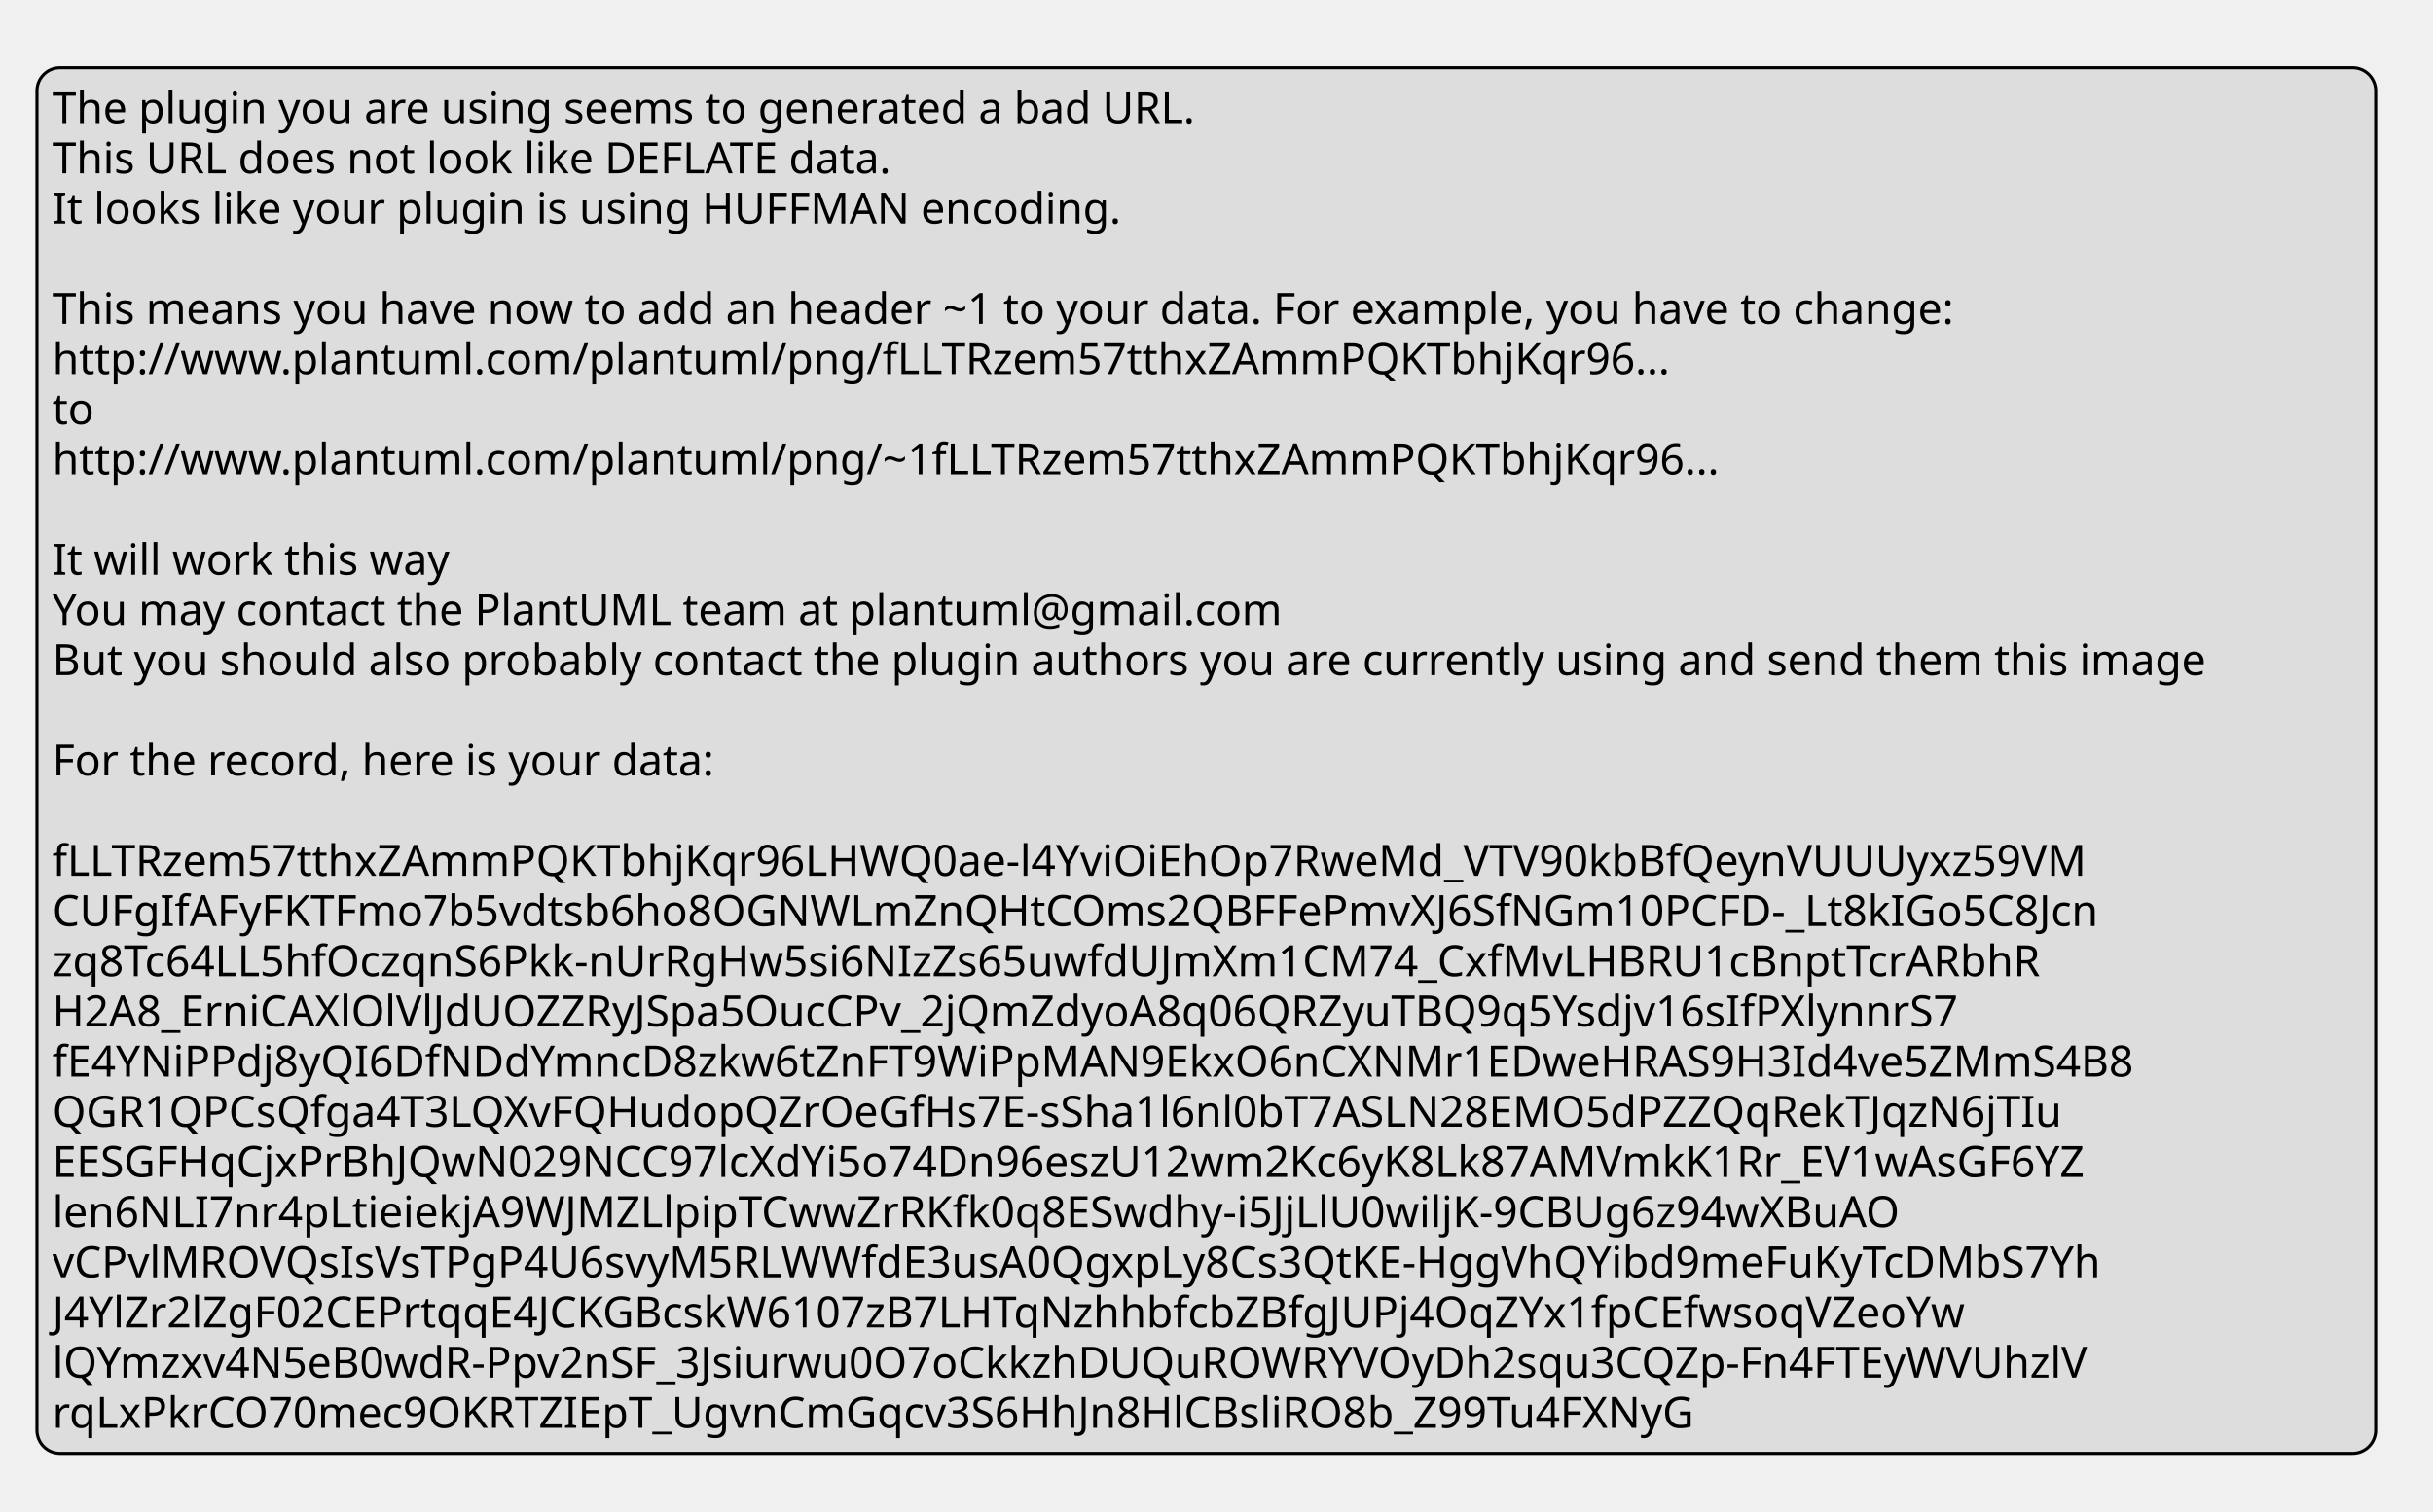
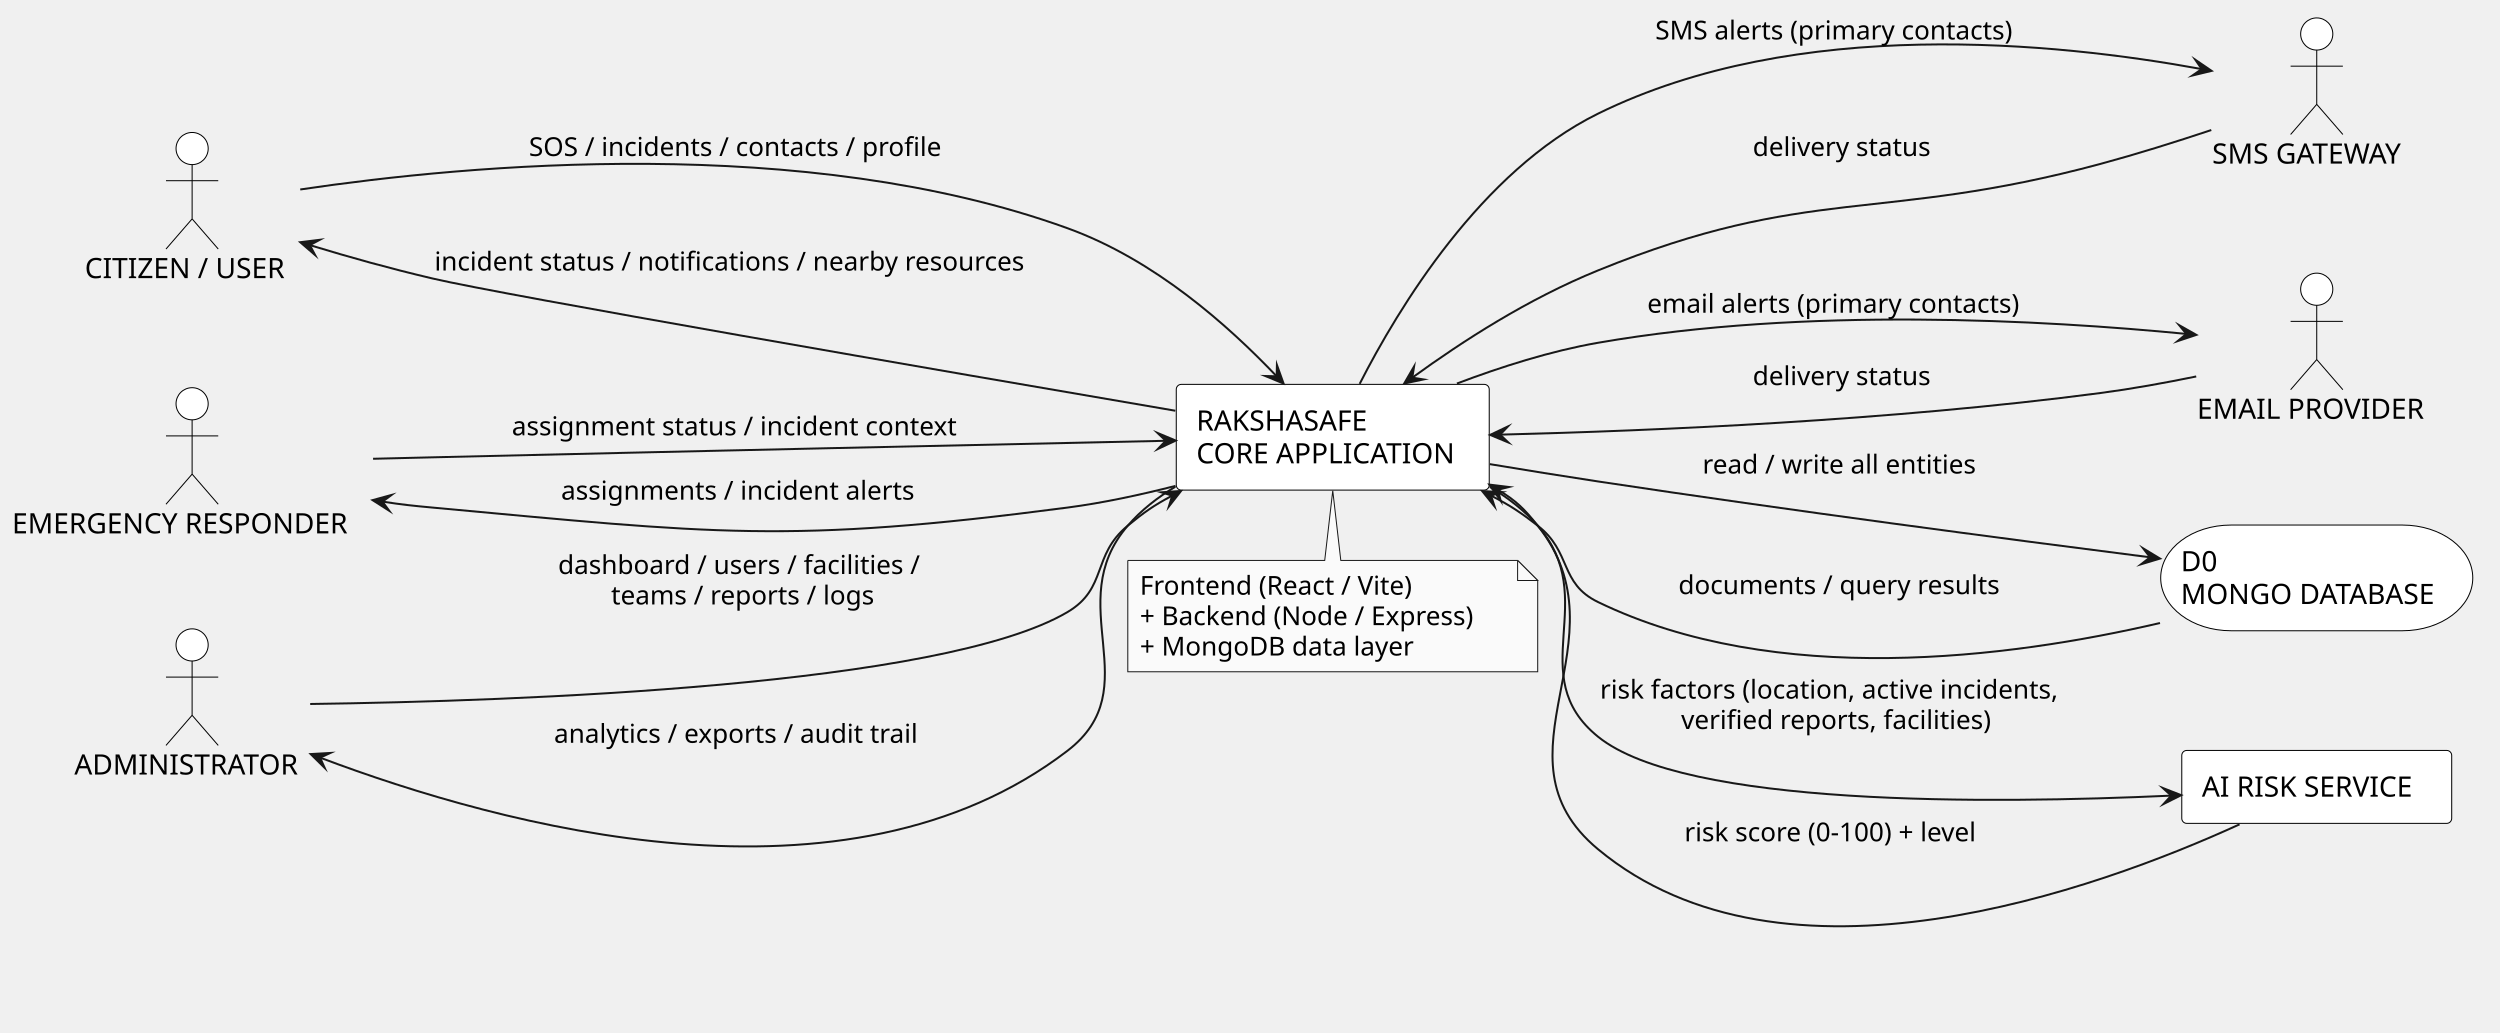
- <svg xmlns="http://www.w3.org/2000/svg" version="1.1" data-diagram-type="CLASS" style="width:790px;height:491px;background:#FFFFFF;" width="790px" height="491px" viewBox="0 0 790 491" zoomAndPan="magnify" preserveAspectRatio="none" contentStyleType="text/css">
+ <svg xmlns="http://www.w3.org/2000/svg" version="1.1" data-diagram-type="DESCRIPTION" style="width:1244px;height:514px;background:#FFFFFF;" width="1244px" height="514px" viewBox="0 0 1244 514" zoomAndPan="magnify" preserveAspectRatio="none" contentStyleType="text/css">
  <defs />
  <g font-family="sans-serif" lengthAdjust="spacing">
-     <g class="legend" data-source-line="1">
-       <rect x="12" y="22" width="759.376" height="450.016" fill="#DDD" style="stroke:#000;stroke-width:1;" rx="7.5" ry="7.5" />
-       <text x="17" y="39.995" fill="#000" font-size="14" textLength="399.301">The plugin you are using seems to generated a bad URL.</text>
-       <text x="17" y="56.292" fill="#000" font-size="14" textLength="295.887">This URL does not look like DEFLATE data.</text>
-       <text x="17" y="72.589" fill="#000" font-size="14" textLength="367.664">It looks like your plugin is using HUFFMAN encoding.</text>
-       <text x="17" y="88.886" fill="#000" font-size="14"> </text>
-       <text x="17" y="105.183" fill="#000" font-size="14" textLength="671.706">This means you have now to add an header ~1 to your data. For example, you have to change:</text>
-       <text x="17" y="121.479" fill="#000" font-size="14" textLength="555.707">http://www.plantuml.com/plantuml/png/fLLTRzem57tthxZAmmPQKTbhjKqr96...</text>
-       <text x="17" y="137.776" fill="#000" font-size="14" textLength="14.055">to</text>
-       <text x="17" y="154.073" fill="#000" font-size="14" textLength="576.345">http://www.plantuml.com/plantuml/png/~1fLLTRzem57tthxZAmmPQKTbhjKqr96...</text>
-       <text x="17" y="170.37" fill="#000" font-size="14"> </text>
-       <text x="17" y="186.667" fill="#000" font-size="14" textLength="138.277">It will work this way</text>
-       <text x="17" y="202.964" fill="#000" font-size="14" textLength="428.148">You may contact the PlantUML team at plantuml@gmail.com</text>
-       <text x="17" y="219.261" fill="#000" font-size="14" textLength="749.376">But you should also probably contact the plugin authors you are currently using and send them this image</text>
-       <text x="17" y="235.558" fill="#000" font-size="14"> </text>
-       <text x="17" y="251.854" fill="#000" font-size="14" textLength="232.545">For the record, here is your data:</text>
-       <text x="17" y="268.151" fill="#000" font-size="14"> </text>
-       <text x="17" y="284.448" fill="#000" font-size="14" textLength="705.893">fLLTRzem57tthxZAmmPQKTbhjKqr96LHWQ0ae-l4YviOiEhOp7RweMd_VTV90kbBfQeynVUUUyxz59VM</text>
-       <text x="17" y="300.745" fill="#000" font-size="14" textLength="708.688">CUFgIfAFyFKTFmo7b5vdtsb6ho8OGNWLmZnQHtCOms2QBFFePmvXJ6SfNGm10PCFD-_Lt8kIGo5C8Jcn</text>
-       <text x="17" y="317.042" fill="#000" font-size="14" textLength="690.43">zq8Tc64LL5hfOczqnS6Pkk-nUrRgHw5si6NIzZs65uwfdUJmXm1CM74_CxfMvLHBRU1cBnptTcrARbhR</text>
-       <text x="17" y="333.339" fill="#000" font-size="14" textLength="669.368">H2A8_ErniCAXlOlVlJdUOZZRyJSpa5OucCPv_2jQmZdyoA8q06QRZyuTBQ9q5Ysdjv16sIfPXlynnrS7</text>
-       <text x="17" y="349.636" fill="#000" font-size="14" textLength="718.888">fE4YNiPPdj8yQI6DfNDdYmncD8zkw6tZnFT9WiPpMAN9EkxO6nCXNMr1EDweHRAS9H3Id4ve5ZMmS4B8</text>
-       <text x="17" y="365.933" fill="#000" font-size="14" textLength="696.083">QGR1QPCsQfga4T3LQXvFQHudopQZrOeGfHs7E-sSha1l6nl0bT7ASLN28EMO5dPZZQqRekTJqzN6jTIu</text>
-       <text x="17" y="382.229" fill="#000" font-size="14" textLength="712.756">EESGFHqCjxPrBhJQwN029NCC97lcXdYi5o74Dn96eszU12wm2Kc6yK8Lk87AMVmkK1Rr_EV1wAsGF6YZ</text>
-       <text x="17" y="398.526" fill="#000" font-size="14" textLength="641.901">len6NLI7nr4pLtieiekjA9WJMZLlpipTCwwZrRKfk0q8ESwdhy-i5JjLlU0wiljK-9CBUg6z94wXBuAO</text>
-       <text x="17" y="414.823" fill="#000" font-size="14" textLength="710.739">vCPvlMROVQsIsVsTPgP4U6svyM5RLWWfdE3usA0QgxpLy8Cs3QtKE-HggVhQYibd9meFuKyTcDMbS7Yh</text>
-       <text x="17" y="431.12" fill="#000" font-size="14" textLength="669.279">J4YlZr2lZgF02CEPrtqqE4JCKGBcskW6107zB7LHTqNzhhbfcbZBfgJUPj4OqZYx1fpCEfwsoqVZeoYw</text>
-       <text x="17" y="447.417" fill="#000" font-size="14" textLength="710.104">lQYmzxv4N5eB0wdR-Ppv2nSF_3Jsiurwu0O7oCkkzhDUQuROWRYVOyDh2squ3CQZp-Fn4FTEyWVUhzlV</text>
-       <text x="17" y="463.714" fill="#000" font-size="14" textLength="574.813">rqLxPkrCO70mec9OKRTZIEpT_UgvnCmGqcv3S6HhJn8HlCBsliRO8b_Z99Tu4FXNyG</text>
+     <g class="entity" data-qualified-name="USER" id="ent0001" data-source-line="21">
+       <ellipse cx="95.599" cy="73.916" rx="8" ry="8" fill="#FFF" style="stroke:#000;stroke-width:0.5;" />
+       <path d="M95.599,81.916 L95.599,108.916 M82.599,89.916 L108.599,89.916 M95.599,108.916 L82.599,123.916 M95.599,108.916 L108.599,123.916" style="stroke:#000;stroke-width:0.5;" fill="none" />
+       <text x="42.19" y="138.411" fill="#000" font-size="14" textLength="106.818">CITIZEN / USER</text>
+     </g>
+     <g class="entity" data-qualified-name="RESPONDER" id="ent0002" data-source-line="22">
+       <ellipse cx="95.595" cy="200.916" rx="8" ry="8" fill="#FFF" style="stroke:#000;stroke-width:0.5;" />
+       <path d="M95.595,208.916 L95.595,235.916 M82.595,216.916 L108.595,216.916 M95.595,235.916 L82.595,250.916 M95.595,235.916 L108.595,250.916" style="stroke:#000;stroke-width:0.5;" fill="none" />
+       <text x="6" y="265.411" fill="#000" font-size="14" textLength="179.19">EMERGENCY RESPONDER</text>
+     </g>
+     <g class="entity" data-qualified-name="ADMIN" id="ent0003" data-source-line="23">
+       <ellipse cx="95.594" cy="320.916" rx="8" ry="8" fill="#FFF" style="stroke:#000;stroke-width:0.5;" />
+       <path d="M95.594,328.916 L95.594,355.916 M82.594,336.916 L108.594,336.916 M95.594,355.916 L82.594,370.916 M95.594,355.916 L108.594,370.916" style="stroke:#000;stroke-width:0.5;" fill="none" />
+       <text x="36.99" y="385.411" fill="#000" font-size="14" textLength="117.209">ADMINISTRATOR</text>
+     </g>
+     <g class="entity" data-qualified-name="SMS" id="ent0004" data-source-line="24">
+       <ellipse cx="1152.809" cy="16.916" rx="8" ry="8" fill="#FFF" style="stroke:#000;stroke-width:0.5;" />
+       <path d="M1152.809,24.916 L1152.809,51.916 M1139.809,32.916 L1165.809,32.916 M1152.809,51.916 L1139.809,66.916 M1152.809,51.916 L1165.809,66.916" style="stroke:#000;stroke-width:0.5;" fill="none" />
+       <text x="1100.76" y="81.411" fill="#000" font-size="14" textLength="104.098">SMS GATEWAY</text>
+     </g>
+     <g class="entity" data-qualified-name="EMAIL" id="ent0005" data-source-line="25">
+       <ellipse cx="1152.805" cy="143.916" rx="8" ry="8" fill="#FFF" style="stroke:#000;stroke-width:0.5;" />
+       <path d="M1152.805,151.916 L1152.805,178.916 M1139.805,159.916 L1165.805,159.916 M1152.805,178.916 L1139.805,193.916 M1152.805,178.916 L1165.805,193.916" style="stroke:#000;stroke-width:0.5;" fill="none" />
+       <text x="1093.24" y="208.411" fill="#000" font-size="14" textLength="119.13">EMAIL PROVIDER</text>
+     </g>
+     <g class="entity" data-qualified-name="DB" id="ent0006" data-source-line="27">
+       <rect x="1075.16" y="261.266" width="155.29" height="52.594" fill="#FFF" style="stroke:#000;stroke-width:0.5;" rx="35" ry="35" />
+       <text x="1085.16" y="284.261" fill="#000" font-size="14" textLength="19.688">D0</text>
+       <text x="1085.16" y="300.558" fill="#000" font-size="14" textLength="135.29">MONGO DATABASE</text>
+     </g>
+     <g class="entity" data-qualified-name="APP" id="ent0007" data-source-line="29">
+       <rect x="585.31" y="191.266" width="155.734" height="52.594" fill="#FFF" style="stroke:#000;stroke-width:0.5;" rx="2.5" ry="2.5" />
+       <text x="595.31" y="214.261" fill="#000" font-size="14" textLength="92.839">RAKSHASAFE</text>
+       <text x="595.31" y="230.558" fill="#000" font-size="14" textLength="135.734">CORE APPLICATION</text>
+     </g>
+     <g class="entity" data-qualified-name="GMN8" id="ent0009" data-source-line="32">
+       <path d="M561.19,278.866 L561.19,334.264 A0,0 0 0 0 561.19,334.264 L765.161,334.264 A0,0 0 0 0 765.161,334.264 L765.161,288.866 L755.161,278.866 L667.18,278.866 L663.18,244.186 L659.18,278.866 L561.19,278.866 A0,0 0 0 0 561.19,278.866" style="stroke:#181818;stroke-width:0.5;" fill="#FAFAFA" />
+       <path d="M755.161,278.866 L755.161,288.866 L765.161,288.866 L755.161,278.866" style="stroke:#181818;stroke-width:0.5;" fill="#FAFAFA" />
+       <text x="567.19" y="295.933" fill="#000" font-size="13" textLength="148.364">Frontend (React / Vite)</text>
+       <text x="567.19" y="311.066" fill="#000" font-size="13" textLength="182.971">+ Backend (Node / Express)</text>
+       <text x="567.19" y="326.198" fill="#000" font-size="13" textLength="147.729">+ MongoDB data layer</text>
+     </g>
+     <g class="entity" data-qualified-name="AI" id="ent0019" data-source-line="49">
+       <rect x="1085.65" y="373.416" width="134.317" height="36.297" fill="#FFF" style="stroke:#000;stroke-width:0.5;" rx="2.5" ry="2.5" />
+       <text x="1095.65" y="396.411" fill="#000" font-size="14" textLength="114.317">AI RISK SERVICE</text>
+     </g>
+     <g class="link" data-entity-1="ent0001" data-entity-2="ent0007" id="lnk11" data-source-line="37" data-link-type="dependency">
+       <path d="M149.4,94.286 C233.22,81.836 400.6,66.336 531.19,113.566 C574.61,129.266 611.17,161.967 635.26,187.237" style="stroke:#181818;stroke-width:1;" fill="none" id="USER-to-APP" />
+       <polygon points="638.71,190.856,635.395,181.582,635.26,187.237,629.605,187.102,638.71,190.856" fill="#181818" style="stroke:#181818;stroke-width:1;stroke-linejoin:miter;stroke-miterlimit:10;" />
+       <text x="263.19" y="77.633" fill="#000" font-size="13" textLength="220.41">SOS / incidents / contacts / profile</text>
+     </g>
+     <g class="link" data-entity-1="ent0001" data-entity-2="ent0007" id="lnk12" data-source-line="38" data-link-type="dependency">
+       <path d="M154.174,121.979 C174.594,128.179 193.46,133.456 215.19,138.566 C250.53,146.876 466.54,184.146 584.85,204.386" style="stroke:#181818;stroke-width:1;" fill="none" id="USER-backto-APP" />
+       <polygon points="149.39,120.526,156.84,126.968,154.174,121.979,159.164,119.313,149.39,120.526" fill="#181818" style="stroke:#181818;stroke-width:1;stroke-linejoin:miter;stroke-miterlimit:10;" />
+       <text x="216.19" y="134.633" fill="#000" font-size="13" textLength="314.641">incident status / notifications / nearby resources</text>
+     </g>
+     <g class="link" data-entity-1="ent0002" data-entity-2="ent0007" id="lnk13" data-source-line="40" data-link-type="dependency">
+       <path d="M185.64,228.286 C195.61,228.036 205.62,227.796 215.19,227.566 C344.97,224.476 490.961,221.264 580.051,219.334" style="stroke:#181818;stroke-width:1;" fill="none" id="RESPONDER-to-APP" />
+       <polygon points="585.05,219.226,575.965,215.422,580.051,219.334,576.139,223.42,585.05,219.226" fill="#181818" style="stroke:#181818;stroke-width:1;stroke-linejoin:miter;stroke-miterlimit:10;" />
+       <text x="254.69" y="216.633" fill="#000" font-size="13" textLength="237.891">assignment status / incident context</text>
+     </g>
+     <g class="link" data-entity-1="ent0002" data-entity-2="ent0007" id="lnk14" data-source-line="41" data-link-type="dependency">
+       <path d="M190.333,249.616 C200.353,251.136 205.49,251.676 215.19,252.566 C355.04,265.426 391.94,270.846 531.19,252.566 C548.81,250.256 567.43,246.256 584.93,241.776" style="stroke:#181818;stroke-width:1;" fill="none" id="RESPONDER-backto-APP" />
+       <polygon points="185.39,248.866,193.688,254.171,190.333,249.616,194.888,246.261,185.39,248.866" fill="#181818" style="stroke:#181818;stroke-width:1;stroke-linejoin:miter;stroke-miterlimit:10;" />
+       <text x="279.19" y="248.633" fill="#000" font-size="13" textLength="188.151">assignments / incident alerts</text>
+     </g>
+     <g class="link" data-entity-1="ent0003" data-entity-2="ent0007" id="lnk15" data-source-line="43" data-link-type="dependency">
+       <path d="M154.35,350.306 C257.59,348.886 468.8,341.416 531.19,304.566 C551.25,292.716 543.16,276.336 561.19,261.566 C569.18,255.026 573.873,251.628 583.283,246.638" style="stroke:#181818;stroke-width:1;" fill="none" id="ADMIN-to-APP" />
+       <polygon points="587.7,244.296,577.875,244.978,583.283,246.638,581.623,252.046,587.7,244.296" fill="#181818" style="stroke:#181818;stroke-width:1;stroke-linejoin:miter;stroke-miterlimit:10;" />
+       <text x="277.69" y="285.633" fill="#000" font-size="13" textLength="191.934">dashboard / users / facilities /</text>
+       <text x="304.087" y="300.766" fill="#000" font-size="13" textLength="139.141">teams / reports / logs</text>
+     </g>
+     <g class="link" data-entity-1="ent0003" data-entity-2="ent0007" id="lnk16" data-source-line="44" data-link-type="dependency">
+       <path d="M159.267,376.993 C249.797,411.193 421.05,458.086 531.19,373.566 C572.07,342.196 527.57,300.616 561.19,261.566 C567.8,253.886 576.01,247.496 584.86,242.196" style="stroke:#181818;stroke-width:1;" fill="none" id="ADMIN-backto-APP" />
+       <polygon points="154.59,375.226,161.596,382.148,159.267,376.993,164.423,374.665,154.59,375.226" fill="#181818" style="stroke:#181818;stroke-width:1;stroke-linejoin:miter;stroke-miterlimit:10;" />
+       <text x="275.69" y="369.633" fill="#000" font-size="13" textLength="195.438">analytics / exports / audit trail</text>
+     </g>
+     <g class="link" data-entity-1="ent0007" data-entity-2="ent0006" id="lnk17" data-source-line="46" data-link-type="dependency">
+       <path d="M741.34,230.956 C759.01,233.906 777.72,236.926 795.16,239.566 C891.37,254.116 997.57,268.093 1069.87,277.313" style="stroke:#181818;stroke-width:1;" fill="none" id="APP-to-DB" />
+       <polygon points="1074.83,277.946,1066.408,272.84,1069.87,277.313,1065.396,280.775,1074.83,277.946" fill="#181818" style="stroke:#181818;stroke-width:1;stroke-linejoin:miter;stroke-miterlimit:10;" />
+       <text x="847.16" y="235.633" fill="#000" font-size="13" textLength="146.771">read / write all entities</text>
+     </g>
+     <g class="link" data-entity-1="ent0006" data-entity-2="ent0007" id="lnk18" data-source-line="47" data-link-type="dependency">
+       <path d="M1074.82,310.016 C999.55,327.536 883.67,342.456 795.16,299.566 C775.8,290.186 782.2,274.706 765.16,261.566 C756.76,255.086 751.696,251.633 741.956,246.623" style="stroke:#181818;stroke-width:1;" fill="none" id="DB-to-APP" />
+       <polygon points="737.51,244.336,743.684,252.01,741.956,246.623,747.343,244.896,737.51,244.336" fill="#181818" style="stroke:#181818;stroke-width:1;stroke-linejoin:miter;stroke-miterlimit:10;" />
+       <text x="835.16" y="295.633" fill="#000" font-size="13" textLength="170.504">documents / query results</text>
+     </g>
+     <g class="link" data-entity-1="ent0007" data-entity-2="ent0019" id="lnk20" data-source-line="50" data-link-type="dependency">
+       <path d="M741.37,242.306 C750.24,247.586 758.49,253.946 765.16,261.566 C797.13,298.086 757.46,336.006 795.16,366.566 C838.19,401.456 989.615,400.075 1080.375,395.905" style="stroke:#181818;stroke-width:1;" fill="none" id="APP-to-AI" />
+       <polygon points="1085.37,395.676,1076.196,392.093,1080.375,395.905,1076.563,400.085,1085.37,395.676" fill="#181818" style="stroke:#181818;stroke-width:1;stroke-linejoin:miter;stroke-miterlimit:10;" />
+       <text x="796.16" y="347.633" fill="#000" font-size="13" textLength="248.047">risk factors (location, active incidents,</text>
+       <text x="836.522" y="362.766" fill="#000" font-size="13" textLength="167.324">verified reports, facilities)</text>
+     </g>
+     <g class="link" data-entity-1="ent0019" data-entity-2="ent0007" id="lnk21" data-source-line="51" data-link-type="dependency">
+       <path d="M1114.4,410.206 C1043.28,442.676 887.42,499.226 795.16,422.566 C739.18,376.056 810.48,318.526 765.16,261.566 C758.61,253.336 754.507,249.188 745.357,243.698" style="stroke:#181818;stroke-width:1;" fill="none" id="AI-to-APP" />
+       <polygon points="741.07,241.126,746.729,249.186,745.357,243.698,750.845,242.326,741.07,241.126" fill="#181818" style="stroke:#181818;stroke-width:1;stroke-linejoin:miter;stroke-miterlimit:10;" />
+       <text x="838.16" y="418.633" fill="#000" font-size="13" textLength="164.728">risk score (0-100) + level</text>
+     </g>
+     <g class="link" data-entity-1="ent0007" data-entity-2="ent0004" id="lnk22" data-source-line="53" data-link-type="dependency">
+       <path d="M676.57,191.006 C695.86,153.186 736.98,85.246 795.16,56.566 C894.2,7.756 1023.311,21.168 1095.581,34.368" style="stroke:#181818;stroke-width:1;" fill="none" id="APP-to-SMS" />
+       <polygon points="1100.5,35.266,1092.365,29.714,1095.581,34.368,1090.928,37.584,1100.5,35.266" fill="#181818" style="stroke:#181818;stroke-width:1;stroke-linejoin:miter;stroke-miterlimit:10;" />
+       <text x="823.66" y="19.633" fill="#000" font-size="13" textLength="193.35">SMS alerts (primary contacts)</text>
+     </g>
+     <g class="link" data-entity-1="ent0004" data-entity-2="ent0007" id="lnk23" data-source-line="54" data-link-type="dependency">
+       <path d="M1100.34,64.706 C1082.94,70.506 1063.32,76.676 1045.16,81.566 C935.49,111.096 900.35,91.716 795.16,134.566 C760.13,148.836 728.149,169.512 702.759,187.912" style="stroke:#181818;stroke-width:1;" fill="none" id="SMS-to-APP" />
+       <polygon points="698.71,190.846,708.345,188.804,702.759,187.912,703.65,182.326,698.71,190.846" fill="#181818" style="stroke:#181818;stroke-width:1;stroke-linejoin:miter;stroke-miterlimit:10;" />
+       <text x="872.16" y="77.633" fill="#000" font-size="13" textLength="96.281">delivery status</text>
+     </g>
+     <g class="link" data-entity-1="ent0007" data-entity-2="ent0005" id="lnk24" data-source-line="55" data-link-type="dependency">
+       <path d="M724.96,190.846 C746.67,182.626 771.6,174.666 795.16,170.566 C898.71,152.556 1016.773,159.264 1087.923,166.154" style="stroke:#181818;stroke-width:1;" fill="none" id="APP-to-EMAIL" />
+       <polygon points="1092.9,166.636,1084.327,161.787,1087.923,166.154,1083.556,169.75,1092.9,166.636" fill="#181818" style="stroke:#181818;stroke-width:1;stroke-linejoin:miter;stroke-miterlimit:10;" />
+       <text x="819.66" y="155.633" fill="#000" font-size="13" textLength="201.481">email alerts (primary contacts)</text>
+     </g>
+     <g class="link" data-entity-1="ent0005" data-entity-2="ent0007" id="lnk25" data-source-line="56" data-link-type="dependency">
+       <path d="M1092.84,187.326 C1077.4,190.496 1060.72,193.526 1045.16,195.566 C940.55,209.306 823.658,214.34 746.468,216.28" style="stroke:#181818;stroke-width:1;" fill="none" id="EMAIL-to-APP" />
+       <polygon points="741.47,216.406,750.568,220.179,746.468,216.28,750.367,212.181,741.47,216.406" fill="#181818" style="stroke:#181818;stroke-width:1;stroke-linejoin:miter;stroke-miterlimit:10;" />
+       <text x="872.16" y="191.633" fill="#000" font-size="13" textLength="96.281">delivery status</text>
    </g>
  </g>
</svg>
